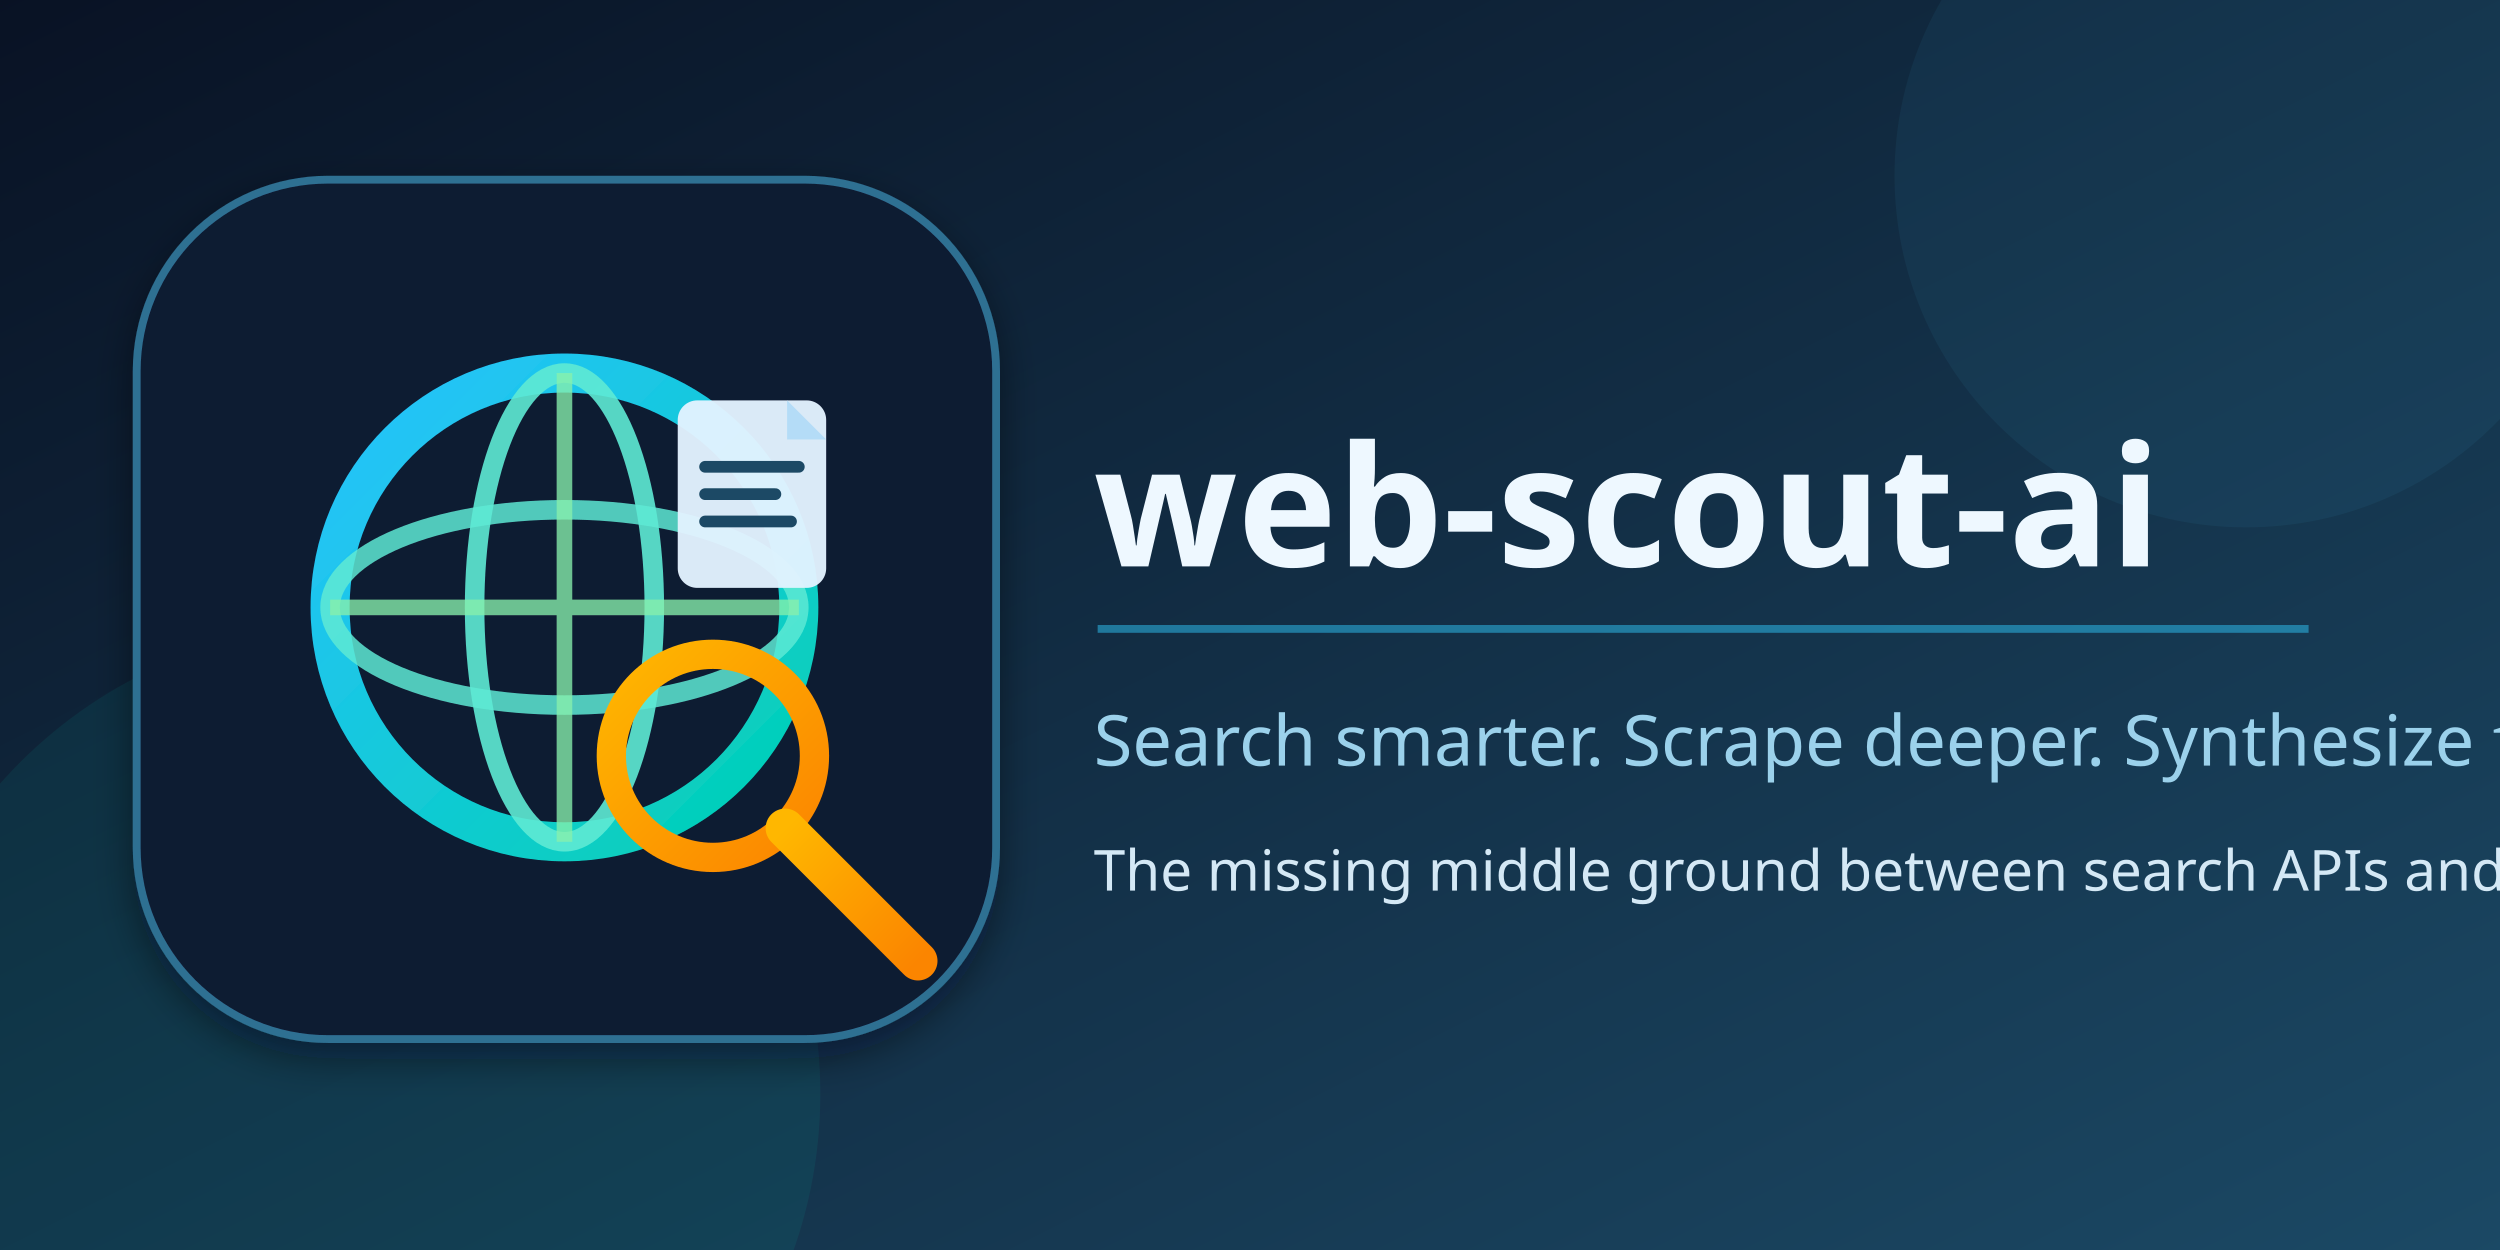
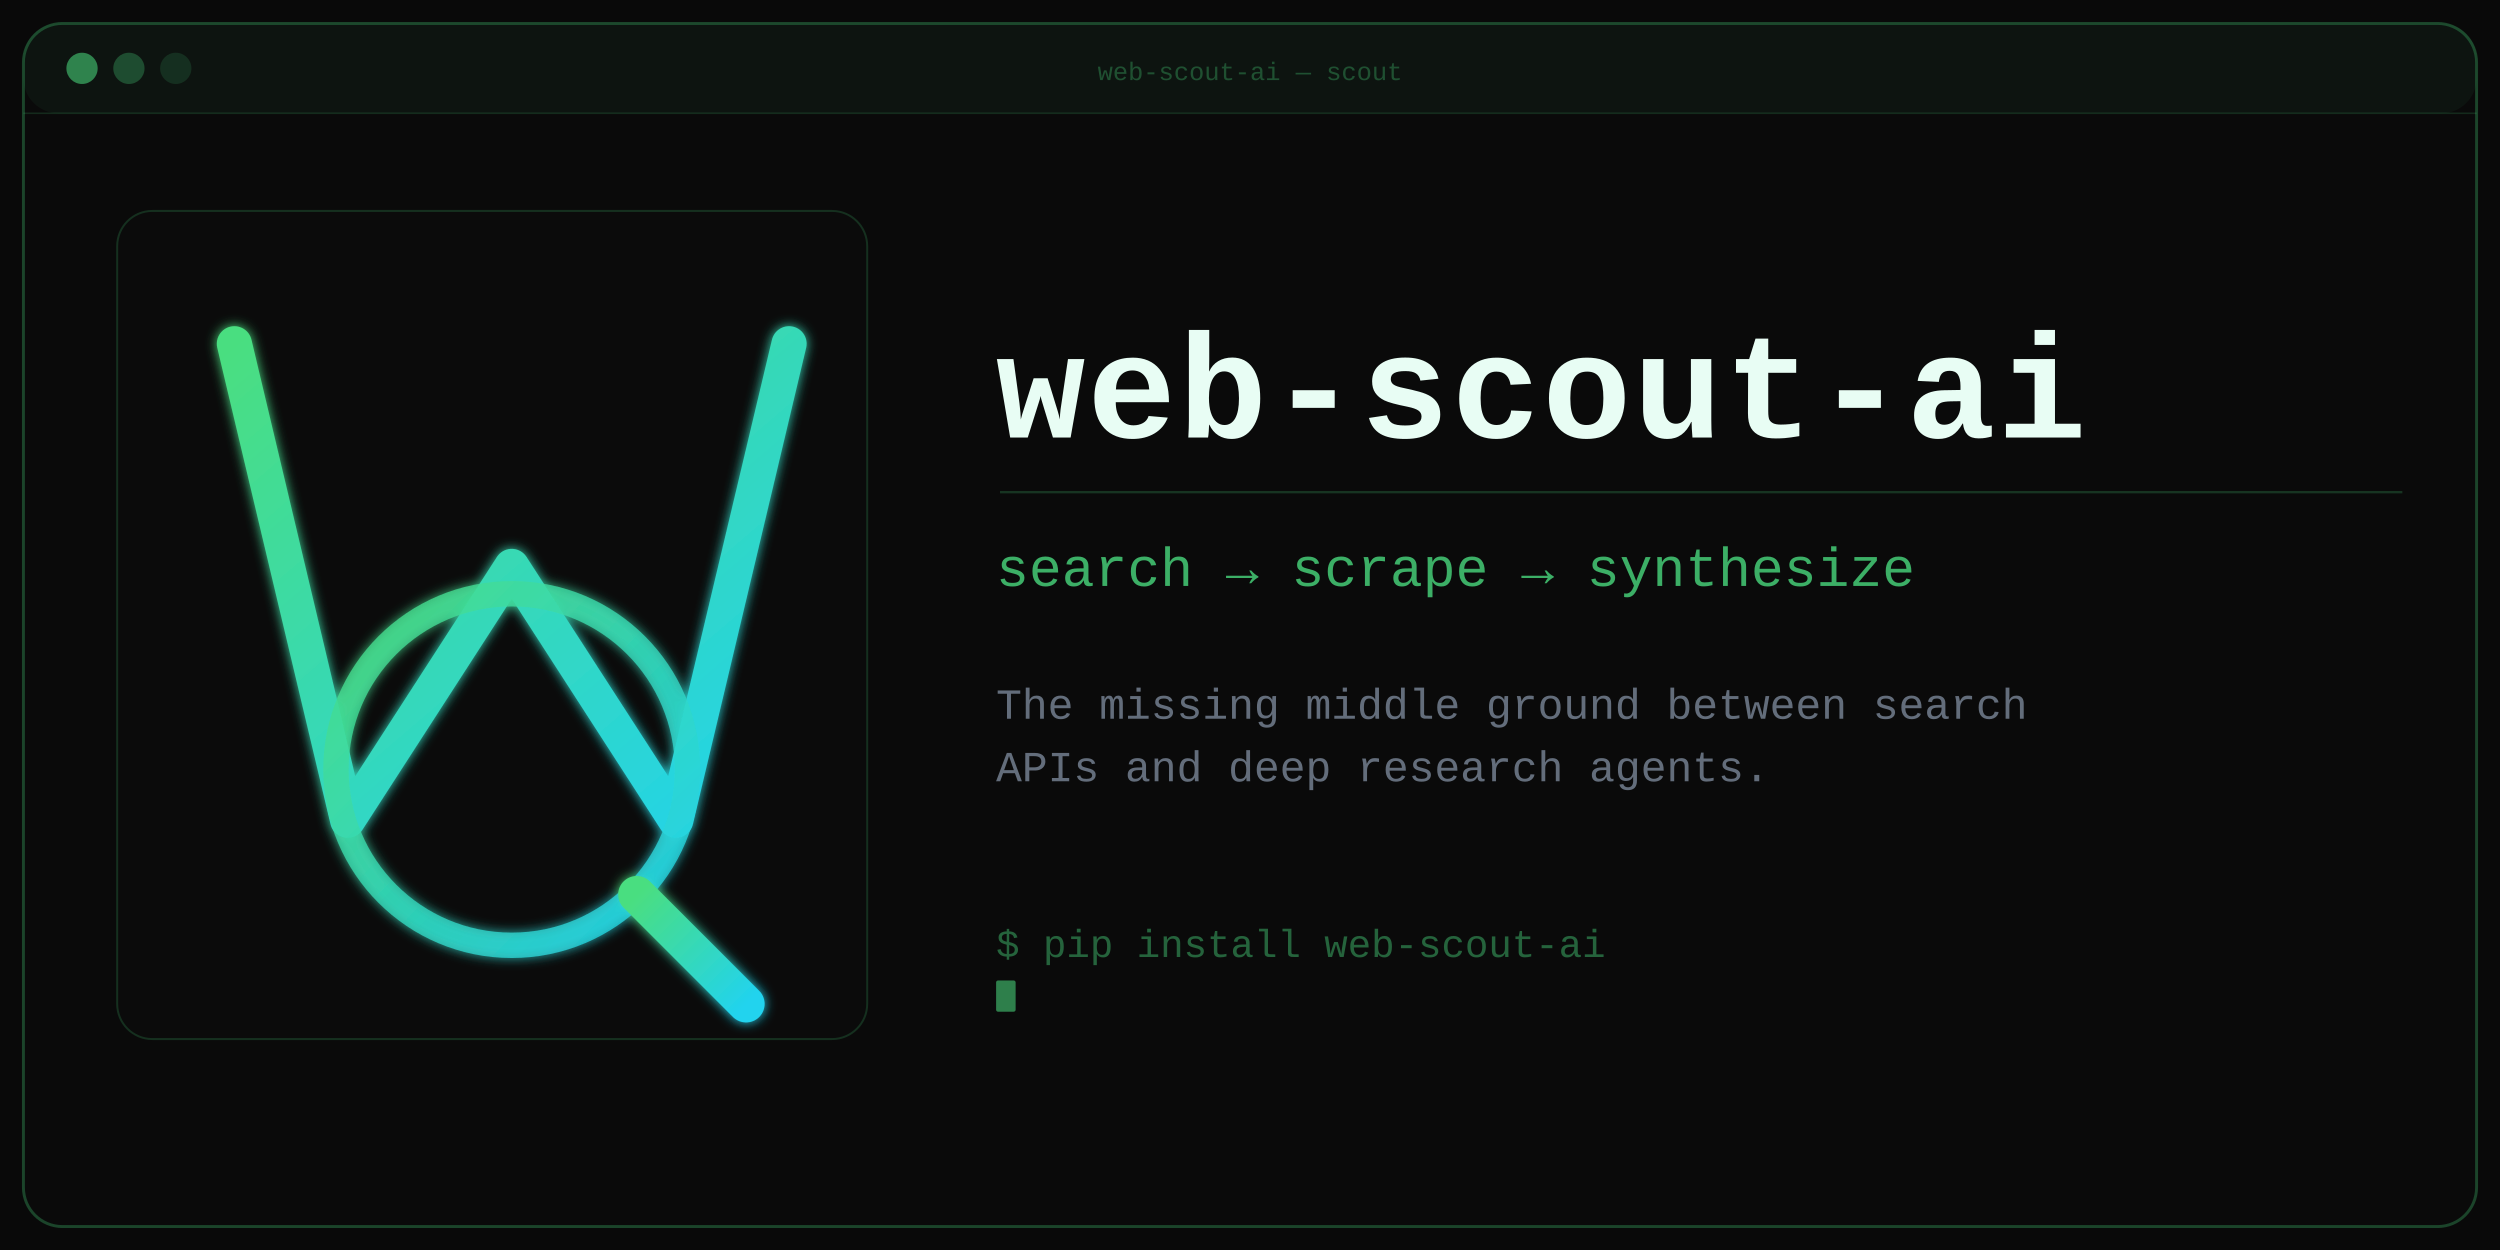
<svg xmlns="http://www.w3.org/2000/svg" width="1280" height="640" viewBox="0 0 1280 640" role="img" aria-labelledby="title desc">
  <defs>
-     <linearGradient id="bg" x1="0" y1="0" x2="1" y2="1">
-       <stop offset="0%" stop-color="#091224" />
-       <stop offset="100%" stop-color="#1b4965" />
+     <linearGradient id="sig" x1="0" y1="0" x2="1" y2="1">
+       <stop offset="0%" stop-color="#4ade80" />
+       <stop offset="100%" stop-color="#22d3ee" />
    </linearGradient>
-     <linearGradient id="line" x1="0" y1="0" x2="1" y2="1">
-       <stop offset="0%" stop-color="#28c2ff" />
-       <stop offset="100%" stop-color="#00d1b2" />
-     </linearGradient>
-     <linearGradient id="lens" x1="0" y1="0" x2="1" y2="1">
-       <stop offset="0%" stop-color="#ffb703" />
-       <stop offset="100%" stop-color="#fb8500" />
-     </linearGradient>
-     <filter id="shadow" x="-20%" y="-20%" width="140%" height="140%">
-       <feDropShadow dx="0" dy="8" stdDeviation="10" flood-color="#05101d" flood-opacity="0.45" />
+     <filter id="glow" x="-20%" y="-20%" width="140%" height="140%">
+       <feGaussianBlur stdDeviation="3" result="blur" />
+       <feMerge>
+         <feMergeNode in="blur" />
+         <feMergeNode in="SourceGraphic" />
+       </feMerge>
    </filter>
  </defs>
-   <rect width="1280" height="640" fill="url(#bg)" />
-   <circle cx="1150" cy="90" r="180" fill="#3db7de" opacity="0.07" />
-   <circle cx="180" cy="560" r="240" fill="#00d1b2" opacity="0.08" />
-   <g transform="translate(70,92)" filter="url(#shadow)">
-     <rect x="0" y="0" width="440" height="440" rx="98" fill="#0f1a32" stroke="#2f6f92" stroke-width="4" />
-     <g transform="translate(57,57)">
-       <circle cx="162" cy="162" r="120" fill="none" stroke="url(#line)" stroke-width="20" />
-       <ellipse cx="162" cy="162" rx="46" ry="120" fill="none" stroke="#5eead4" stroke-width="10" opacity="0.9" />
-       <ellipse cx="162" cy="162" rx="120" ry="50" fill="none" stroke="#5eead4" stroke-width="10" opacity="0.84" />
-       <path d="M42 162h240M162 42v240" stroke="#86efac" stroke-width="8" opacity="0.78" />
-       <circle cx="238" cy="238" r="52" fill="none" stroke="url(#lens)" stroke-width="15" />
-       <path d="M275 275l68 68" stroke="url(#lens)" stroke-linecap="round" stroke-width="20" />
-       <g transform="translate(220,56)">
-         <rect x="0" y="0" width="76" height="96" rx="10" fill="#e2f3ff" opacity="0.96" />
-         <path d="M56 0v20h20" fill="#b4dcf7" />
-         <path d="M14 34h48M14 48h36M14 62h44" stroke="#1b4965" stroke-width="6" stroke-linecap="round" />
-       </g>
-     </g>
+   <rect width="1280" height="640" fill="#090909" />
+   <rect x="12" y="12" width="1256" height="616" rx="20" fill="#0d0d0d" stroke="#4ade80" stroke-width="1.5" opacity="0.28" />
+   <rect x="12" y="12" width="1256" height="46" rx="18" fill="#4ade80" opacity="0.05" />
+   <line x1="12" y1="58" x2="1268" y2="58" stroke="#4ade80" stroke-width="0.8" opacity="0.15" />
+   <circle cx="42" cy="35" r="8" fill="#4ade80" opacity="0.55" />
+   <circle cx="66" cy="35" r="8" fill="#4ade80" opacity="0.28" />
+   <circle cx="90" cy="35" r="8" fill="#4ade80" opacity="0.14" />
+   <text x="640" y="41" fill="#4ade80" font-size="13" font-family="'Courier New', Courier, monospace" text-anchor="middle" opacity="0.30">web-scout-ai — scout</text>
+   <rect x="60" y="108" width="384" height="424" rx="18" fill="#111111" stroke="#4ade80" stroke-width="1" opacity="0.18" />
+   <g transform="translate(90,148)" filter="url(#glow)">
+     <path d="M30 28 L88 272 L172 142 L256 272 L314 28" fill="none" stroke="url(#sig)" stroke-width="18" stroke-linejoin="round" stroke-linecap="round" />
+     <circle cx="172" cy="246" r="90" fill="none" stroke="url(#sig)" stroke-width="13" opacity="0.8" />
+     <line x1="236" y1="310" x2="292" y2="366" stroke="url(#sig)" stroke-linecap="round" stroke-width="19" />
  </g>
-   <g transform="translate(560,170)">
-     <text x="0" y="120" fill="#eef8ff" font-size="86" font-family="Avenir Next, Segoe UI, Trebuchet MS, sans-serif" font-weight="700">web-scout-ai</text>
-     <rect x="2" y="150" width="620" height="4" fill="#2bb6e6" opacity="0.55" />
-     <text x="0" y="222" fill="#9bd1eb" font-size="36" font-family="Avenir Next, Segoe UI, Trebuchet MS, sans-serif" font-weight="500">Search smarter. Scrape deeper. Synthesize faster.</text>
-     <text x="0" y="286" fill="#d4e8f5" font-size="29" font-family="Avenir Next, Segoe UI, Trebuchet MS, sans-serif" font-weight="400">The missing middle ground between search APIs and deep research agents.</text>
-   </g>
+   <text x="510" y="224" fill="#e8fdf4" font-size="76" font-family="'Courier New', Courier, monospace" font-weight="700" letter-spacing="1">web-scout-ai</text>
+   <line x1="512" y1="252" x2="1230" y2="252" stroke="#4ade80" stroke-width="1.2" opacity="0.2" />
+   <text x="510" y="300" fill="#4ade80" font-size="28" font-family="'Courier New', Courier, monospace" opacity="0.78">search → scrape → synthesize</text>
+   <text x="510" y="368" fill="#94a3b8" font-size="22" font-family="'Courier New', Courier, monospace" opacity="0.65">The missing middle ground between search</text>
+   <text x="510" y="400" fill="#94a3b8" font-size="22" font-family="'Courier New', Courier, monospace" opacity="0.65">APIs and deep research agents.</text>
+   <text x="510" y="490" fill="#4ade80" font-size="20" font-family="'Courier New', Courier, monospace" opacity="0.42">$ pip install web-scout-ai</text>
+   <rect x="510" y="502" width="10" height="16" rx="1" fill="#4ade80" opacity="0.55" />
</svg>
